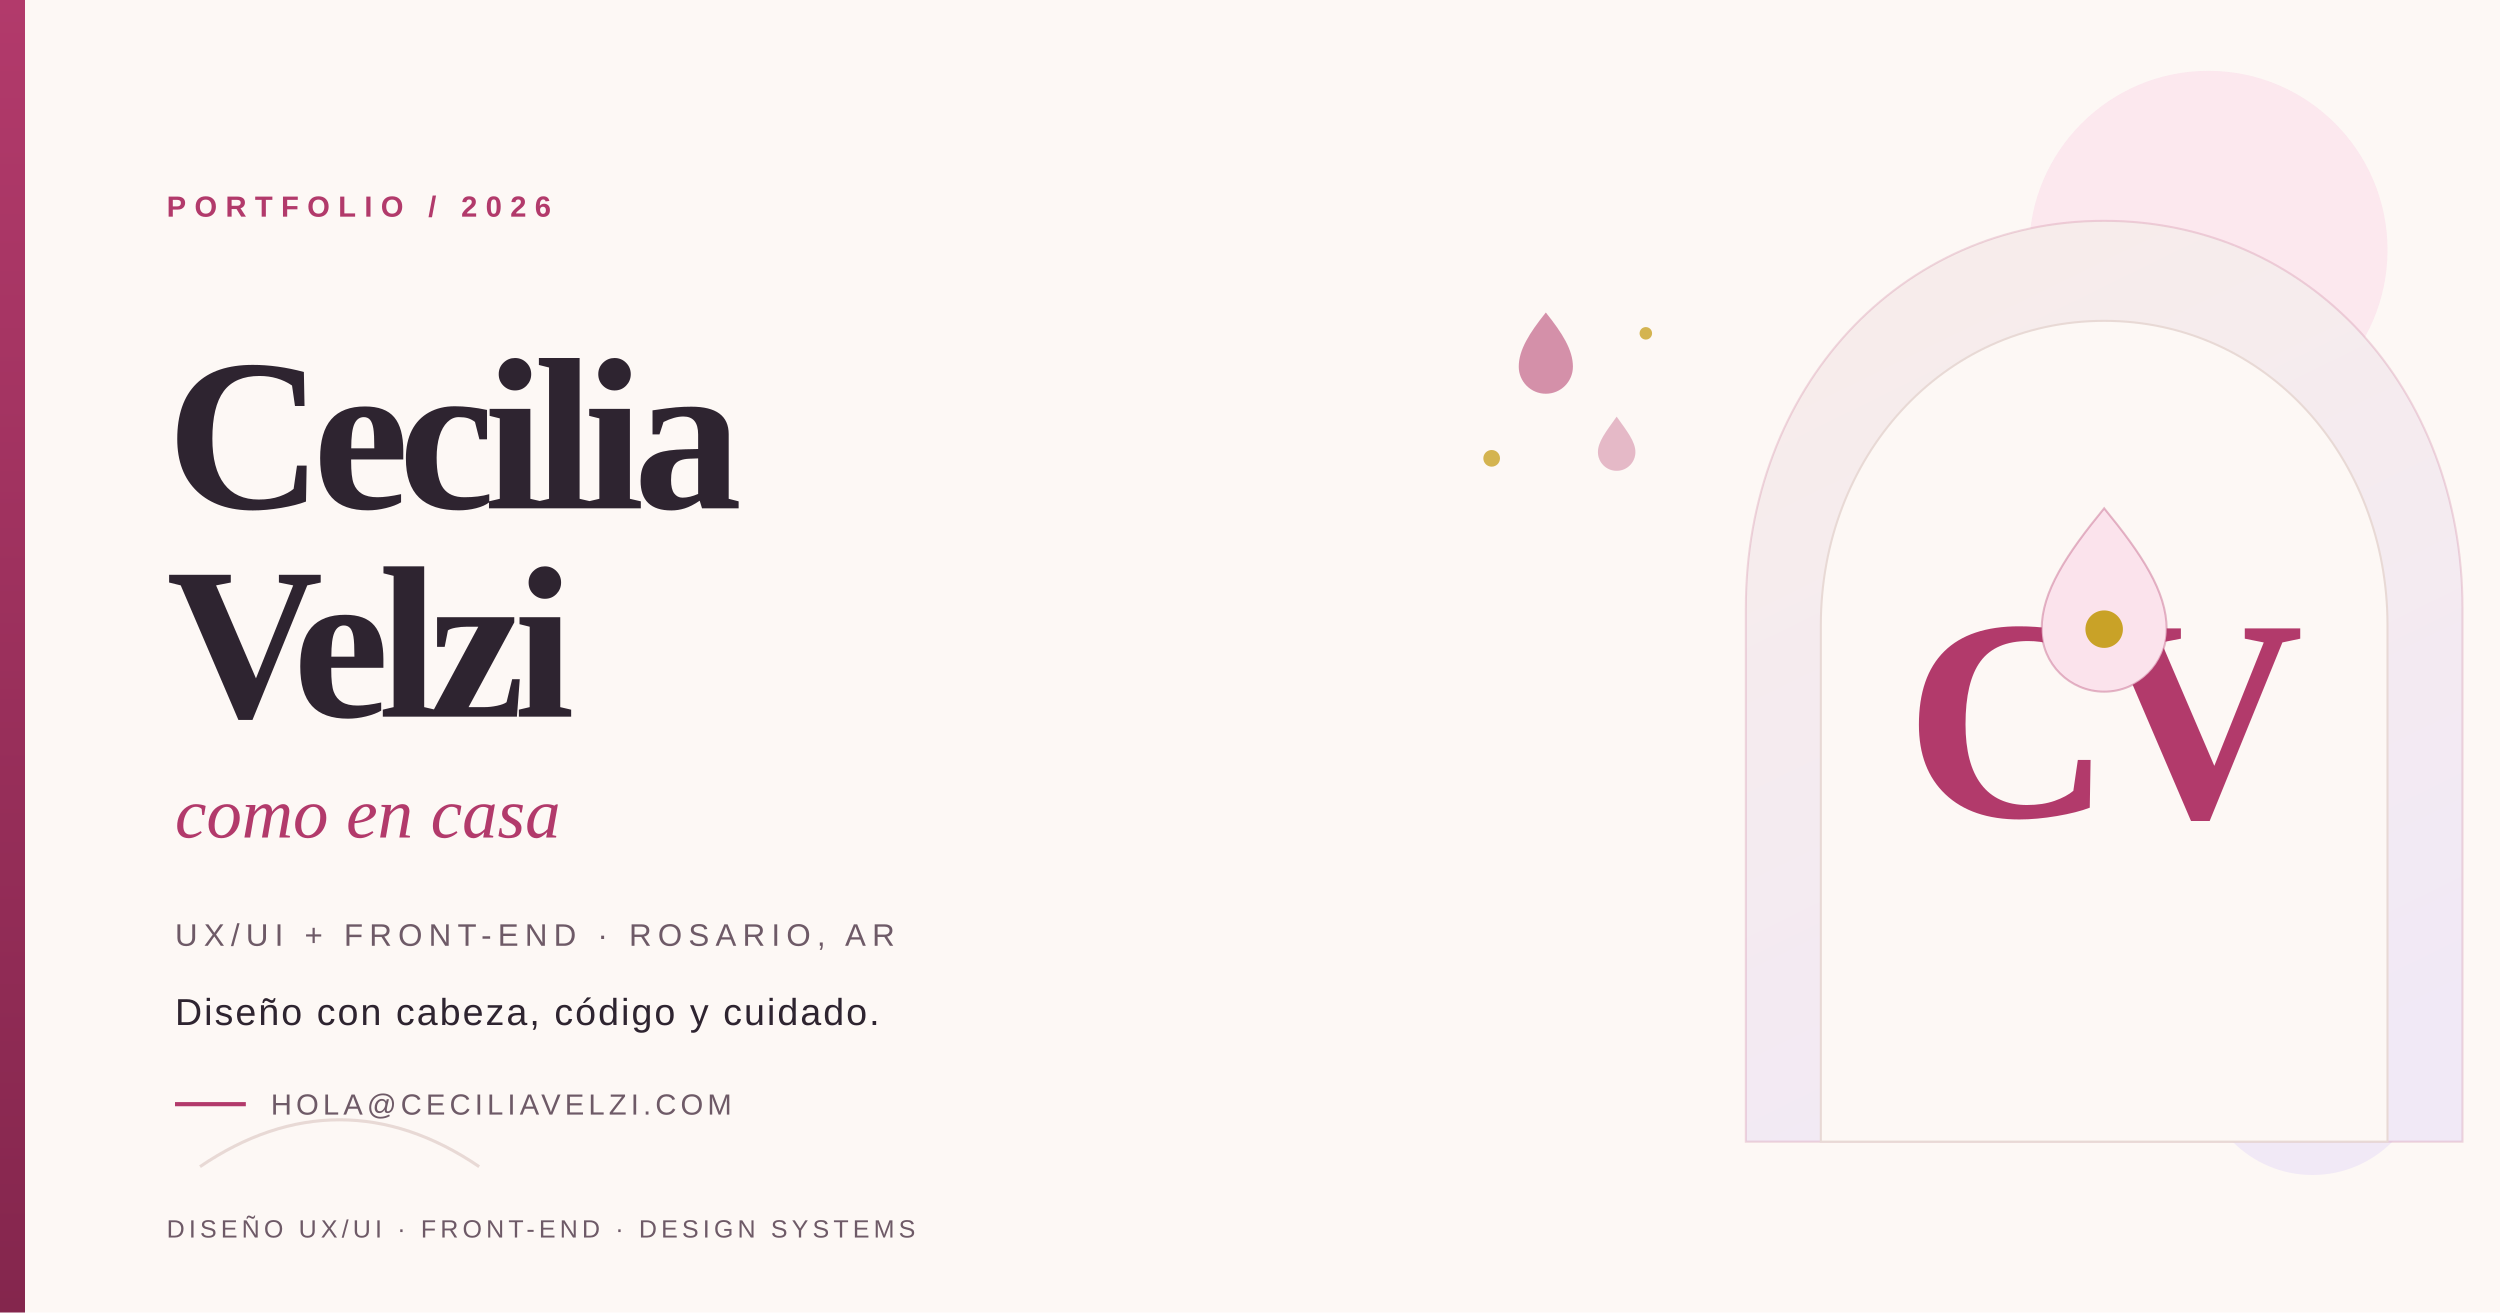
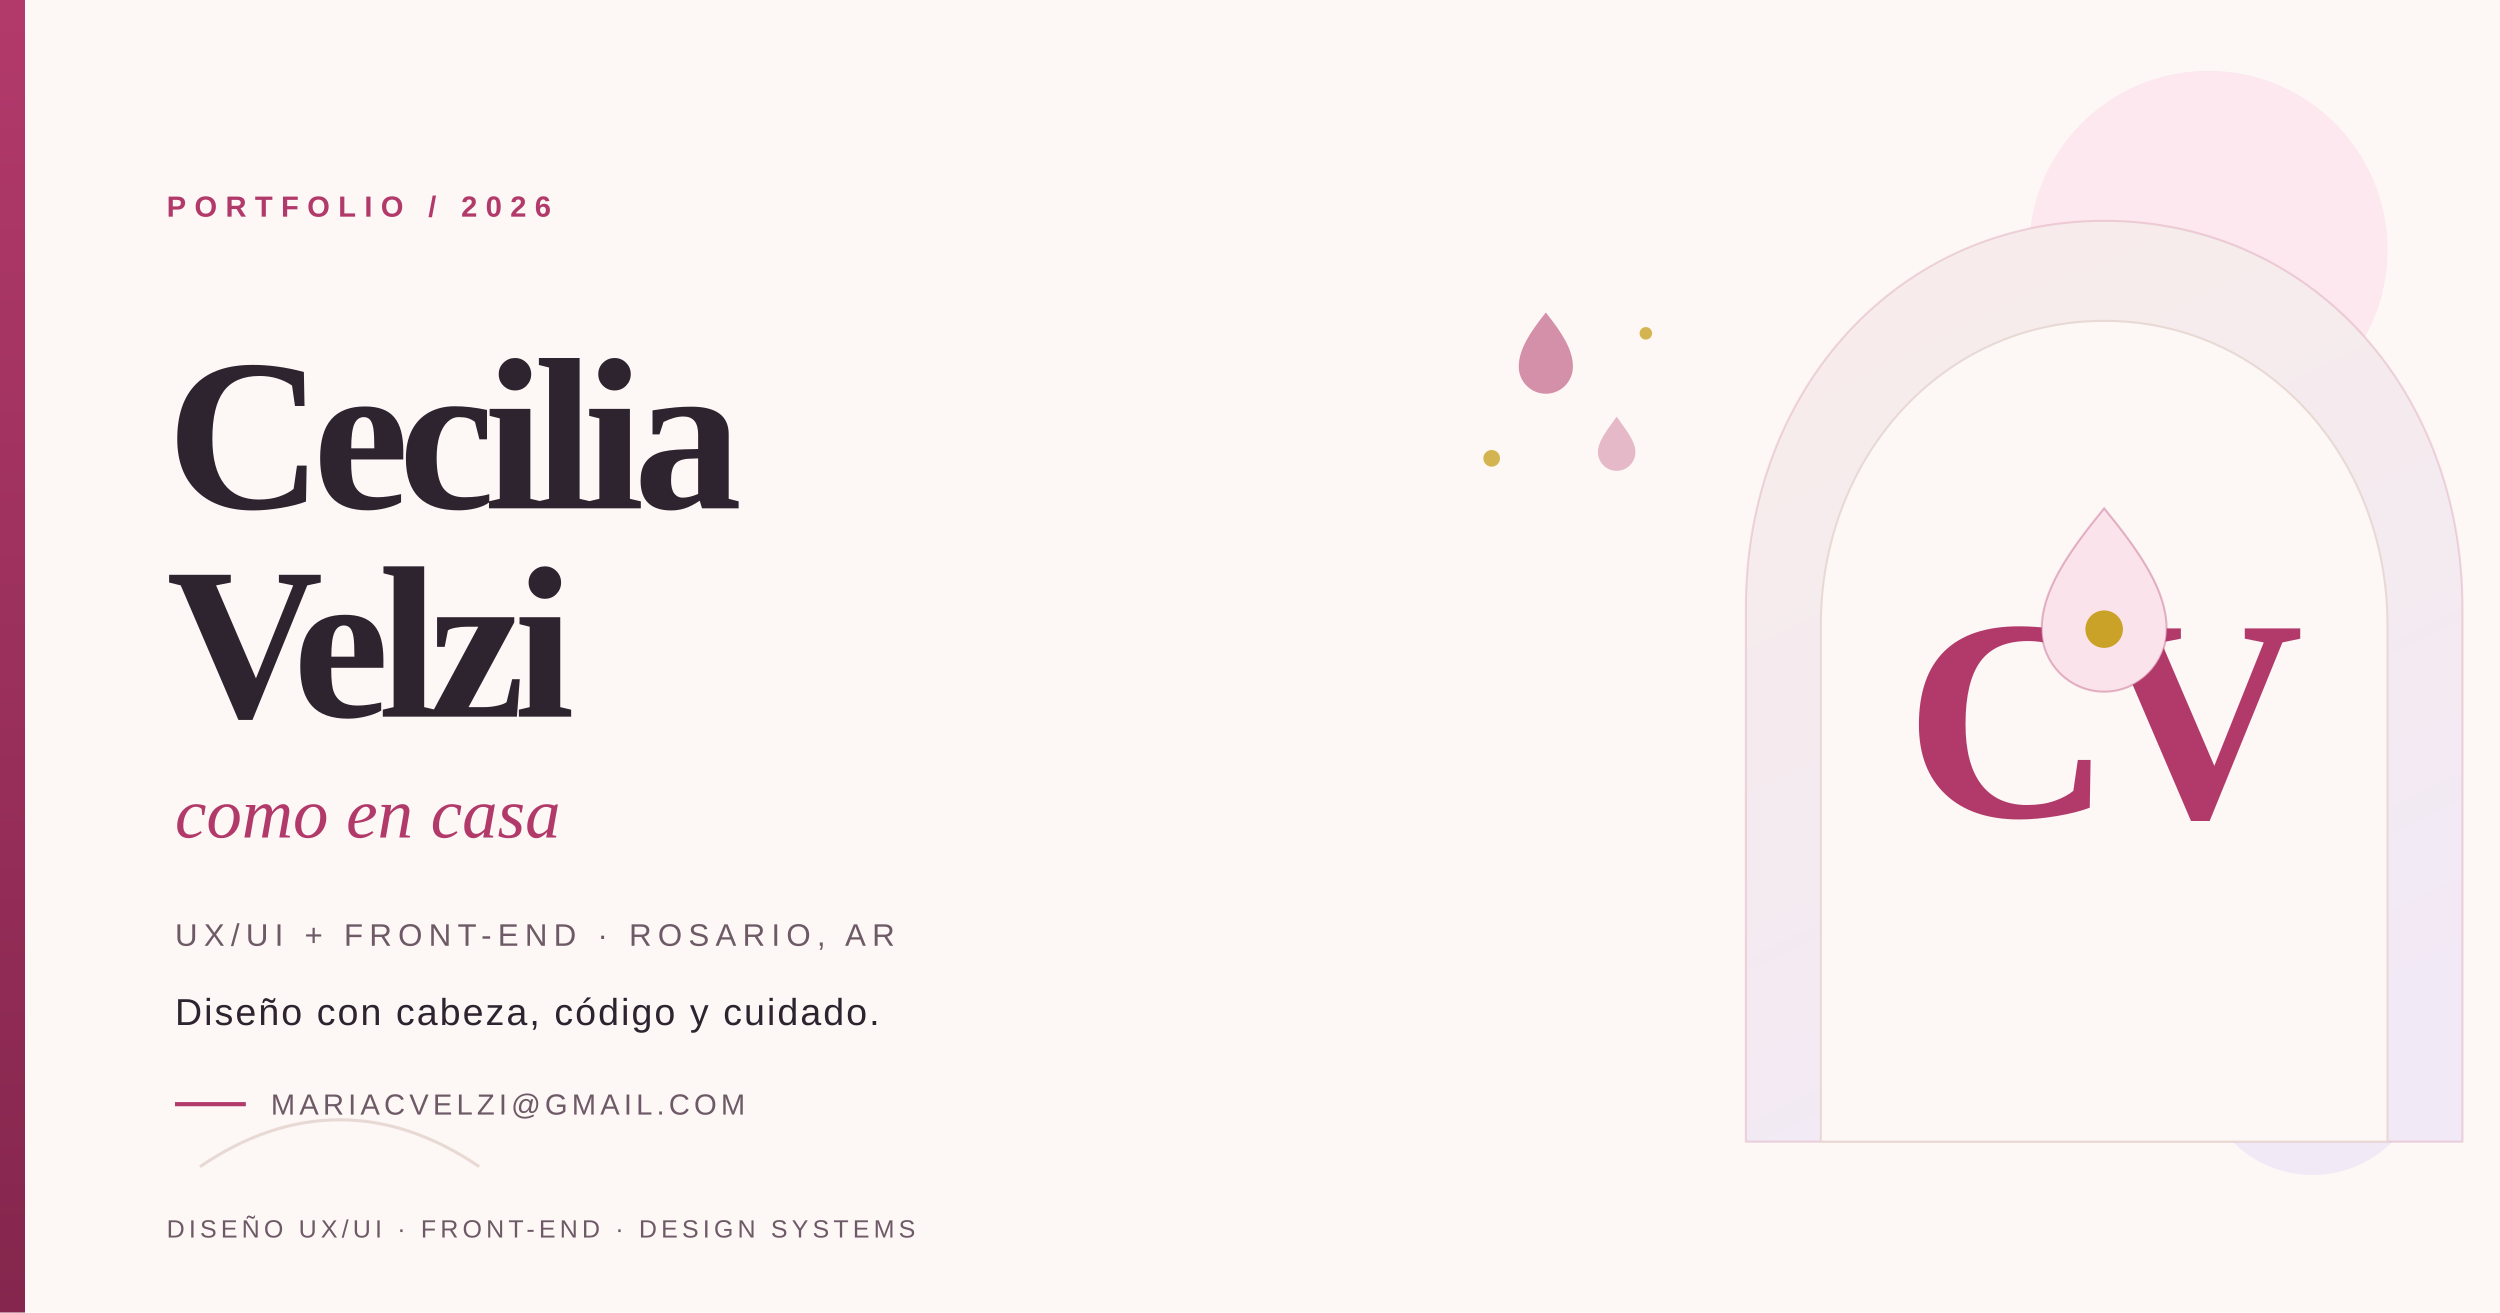
<svg xmlns="http://www.w3.org/2000/svg" width="1200" height="630" viewBox="0 0 1200 630" fill="none" role="img" aria-labelledby="title desc">
  <defs>
    <linearGradient id="arch" x1="860" y1="92" x2="1080" y2="540" gradientUnits="userSpaceOnUse">
      <stop stop-color="#F8EDE9" />
      <stop offset="1" stop-color="#F1E9F6" />
    </linearGradient>
    <linearGradient id="berry" x1="0" y1="0" x2="0" y2="630" gradientUnits="userSpaceOnUse">
      <stop stop-color="#B23A6B" />
      <stop offset="1" stop-color="#84264D" />
    </linearGradient>
  </defs>
  <rect width="1200" height="630" fill="#FDF8F5" />
  <rect x="0" y="0" width="12" height="630" fill="url(#berry)" />
  <circle cx="1060" cy="120" r="86" fill="#FBE3EC" opacity=".8" />
  <circle cx="1110" cy="510" r="54" fill="#F1E9F6" />
  <path d="M96 560c44-30 90-30 134 0" stroke="#E8D9D5" stroke-width="1.5" />
  <path d="M838 548V292c0-106 74-186 172-186s172 80 172 186v256Z" fill="url(#arch)" stroke="#B23A6B" stroke-opacity=".18" />
  <path d="M874 548V300c0-80 58-146 136-146s136 66 136 146v248Z" fill="#FDF8F5" stroke="#E8D9D5" />
  <text x="1010" y="392" text-anchor="middle" fill="#B23A6B" font-family="Georgia, 'Times New Roman', serif" font-size="138" font-weight="700" letter-spacing="-8">CV</text>
  <path d="M1010 244c18 22 30 40 30 58a30 30 0 1 1-60 0c0-18 12-36 30-58Z" fill="#FBE3EC" stroke="#B23A6B" stroke-opacity=".35" />
  <circle cx="1010" cy="302" r="9" fill="#C9A227" />
  <text x="80" y="104" fill="#B23A6B" font-family="Arial, Helvetica, sans-serif" font-size="14" font-weight="700" letter-spacing="4">PORTFOLIO / 2026</text>
  <text x="80" y="244" fill="#2E2430" font-family="Georgia, 'Times New Roman', serif" font-size="104" font-weight="700" letter-spacing="-5">Cecilia</text>
  <text x="80" y="344" fill="#2E2430" font-family="Georgia, 'Times New Roman', serif" font-size="104" font-weight="700" letter-spacing="-5">Velzi</text>
  <text x="84" y="402" fill="#B23A6B" font-family="Georgia, 'Times New Roman', serif" font-size="34" font-style="italic">como en casa</text>
  <text x="84" y="454" fill="#6E5A67" font-family="Arial, Helvetica, sans-serif" font-size="15" letter-spacing="3">UX/UI + FRONT-END · ROSARIO, AR</text>
  <text x="84" y="492" fill="#2E2430" font-family="Arial, Helvetica, sans-serif" font-size="18" letter-spacing="1">Diseño con cabeza, código y cuidado.</text>
  <path d="M84 530h34" stroke="#B23A6B" stroke-width="2" />
-   <text x="130" y="535" fill="#6E5A67" font-family="Arial, Helvetica, sans-serif" font-size="14" letter-spacing="2">HOLA@CECILIAVELZI.COM</text>
+   <text x="130" y="535" fill="#6E5A67" font-family="Arial, Helvetica, sans-serif" font-size="14" letter-spacing="2">MARIACVELZI@GMAIL.COM</text>
  <text x="80" y="594" fill="#6E5A67" font-family="Arial, Helvetica, sans-serif" font-size="12" letter-spacing="2">DISEÑO UX/UI · FRONT-END · DESIGN SYSTEMS</text>
  <g fill="#B23A6B" opacity=".55">
    <path d="M742 150c8 10 13 18 13 26a13 13 0 1 1-26 0c0-8 5-16 13-26Z" />
    <path d="M776 200c5 7 9 12 9 17a9 9 0 1 1-18 0c0-5 4-10 9-17Z" opacity=".6" />
  </g>
  <g fill="#C9A227" opacity=".8">
    <circle cx="716" cy="220" r="4" />
    <circle cx="790" cy="160" r="3" />
  </g>
</svg>
